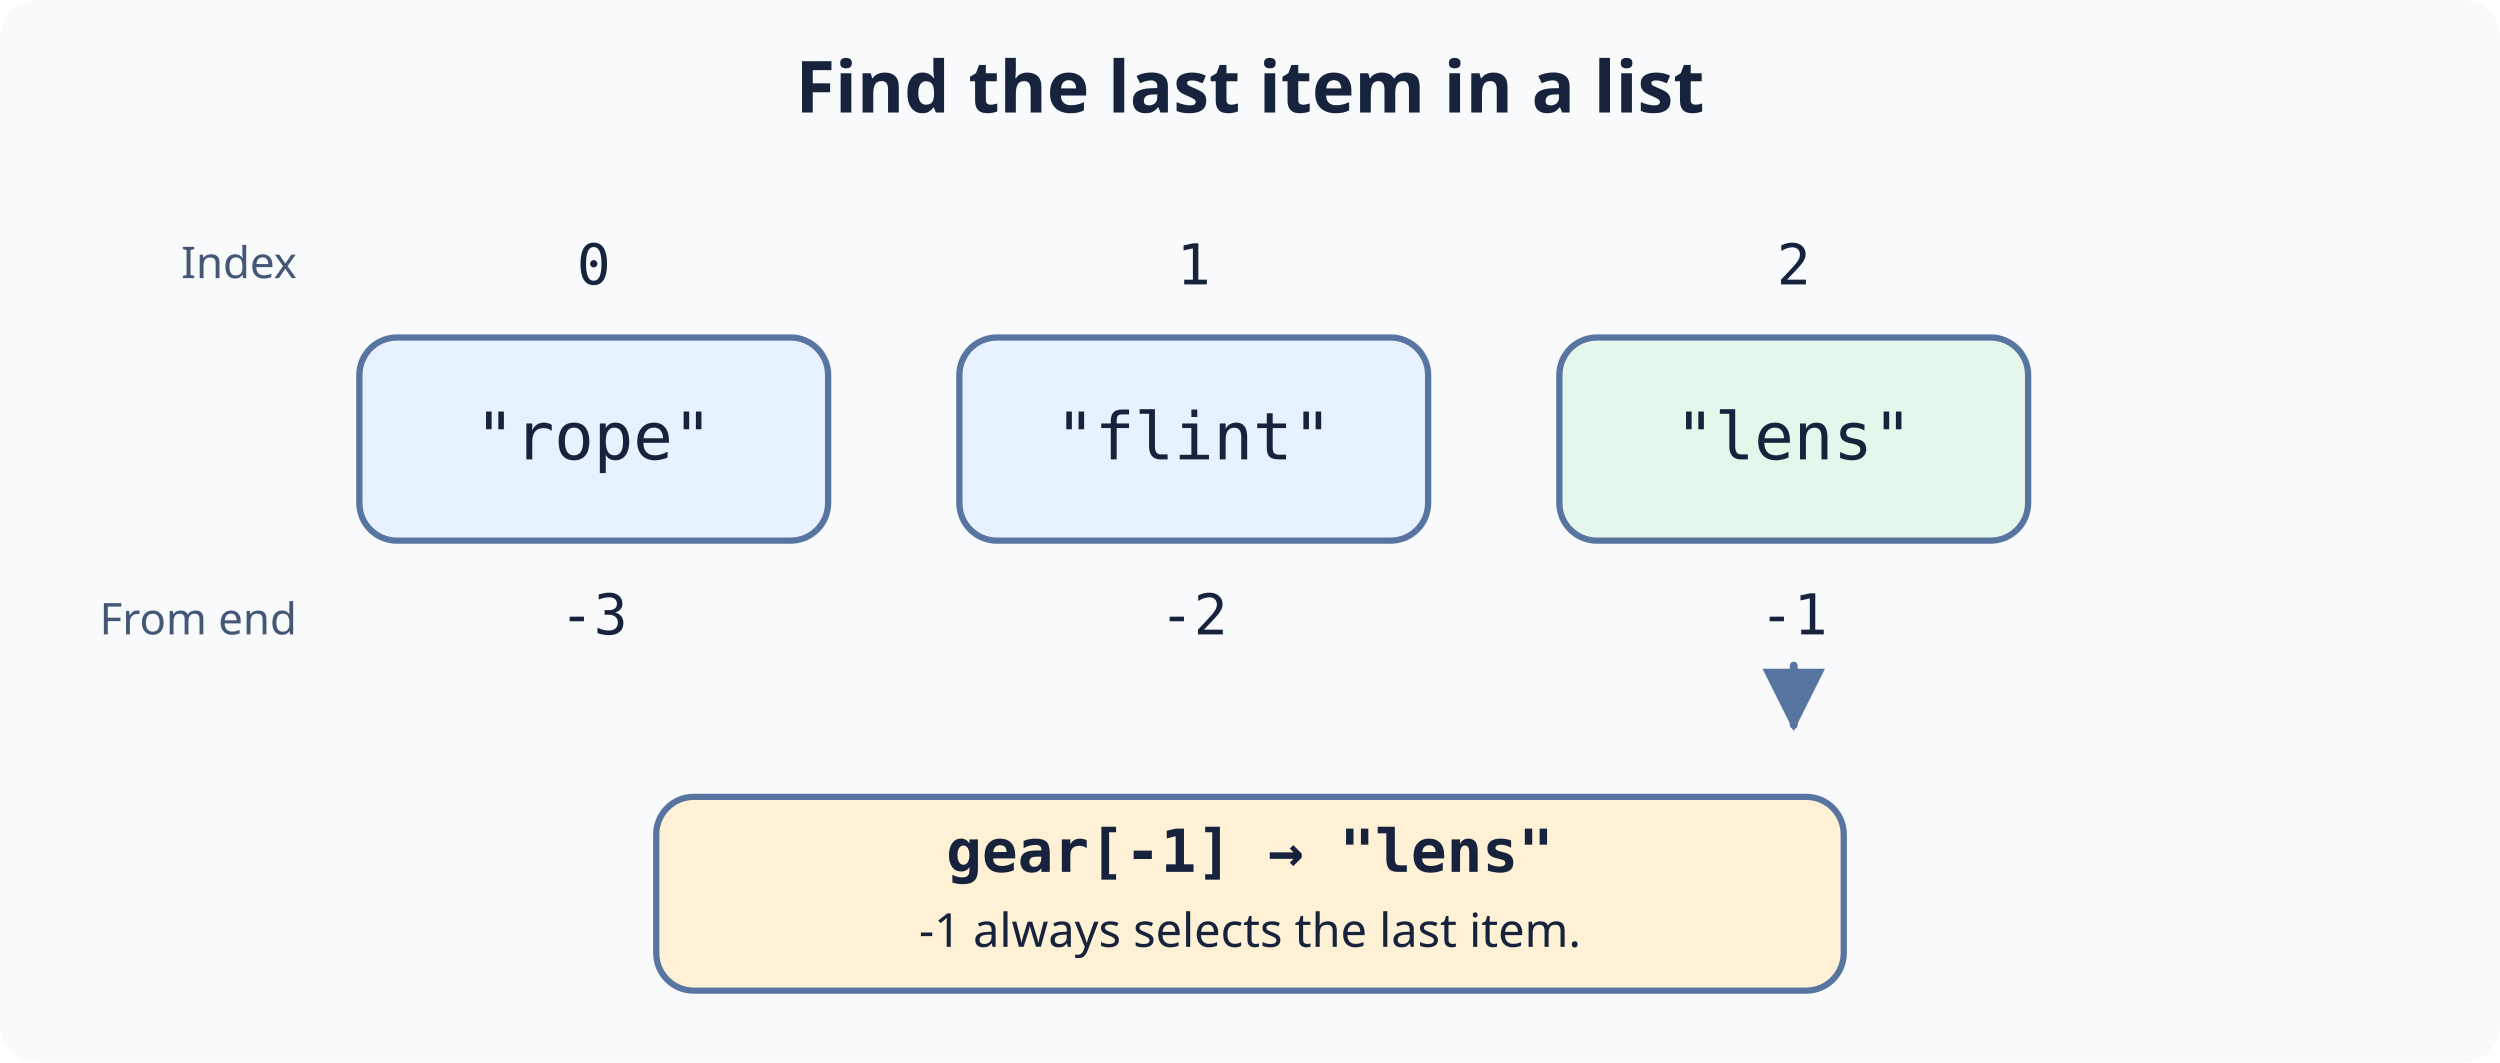
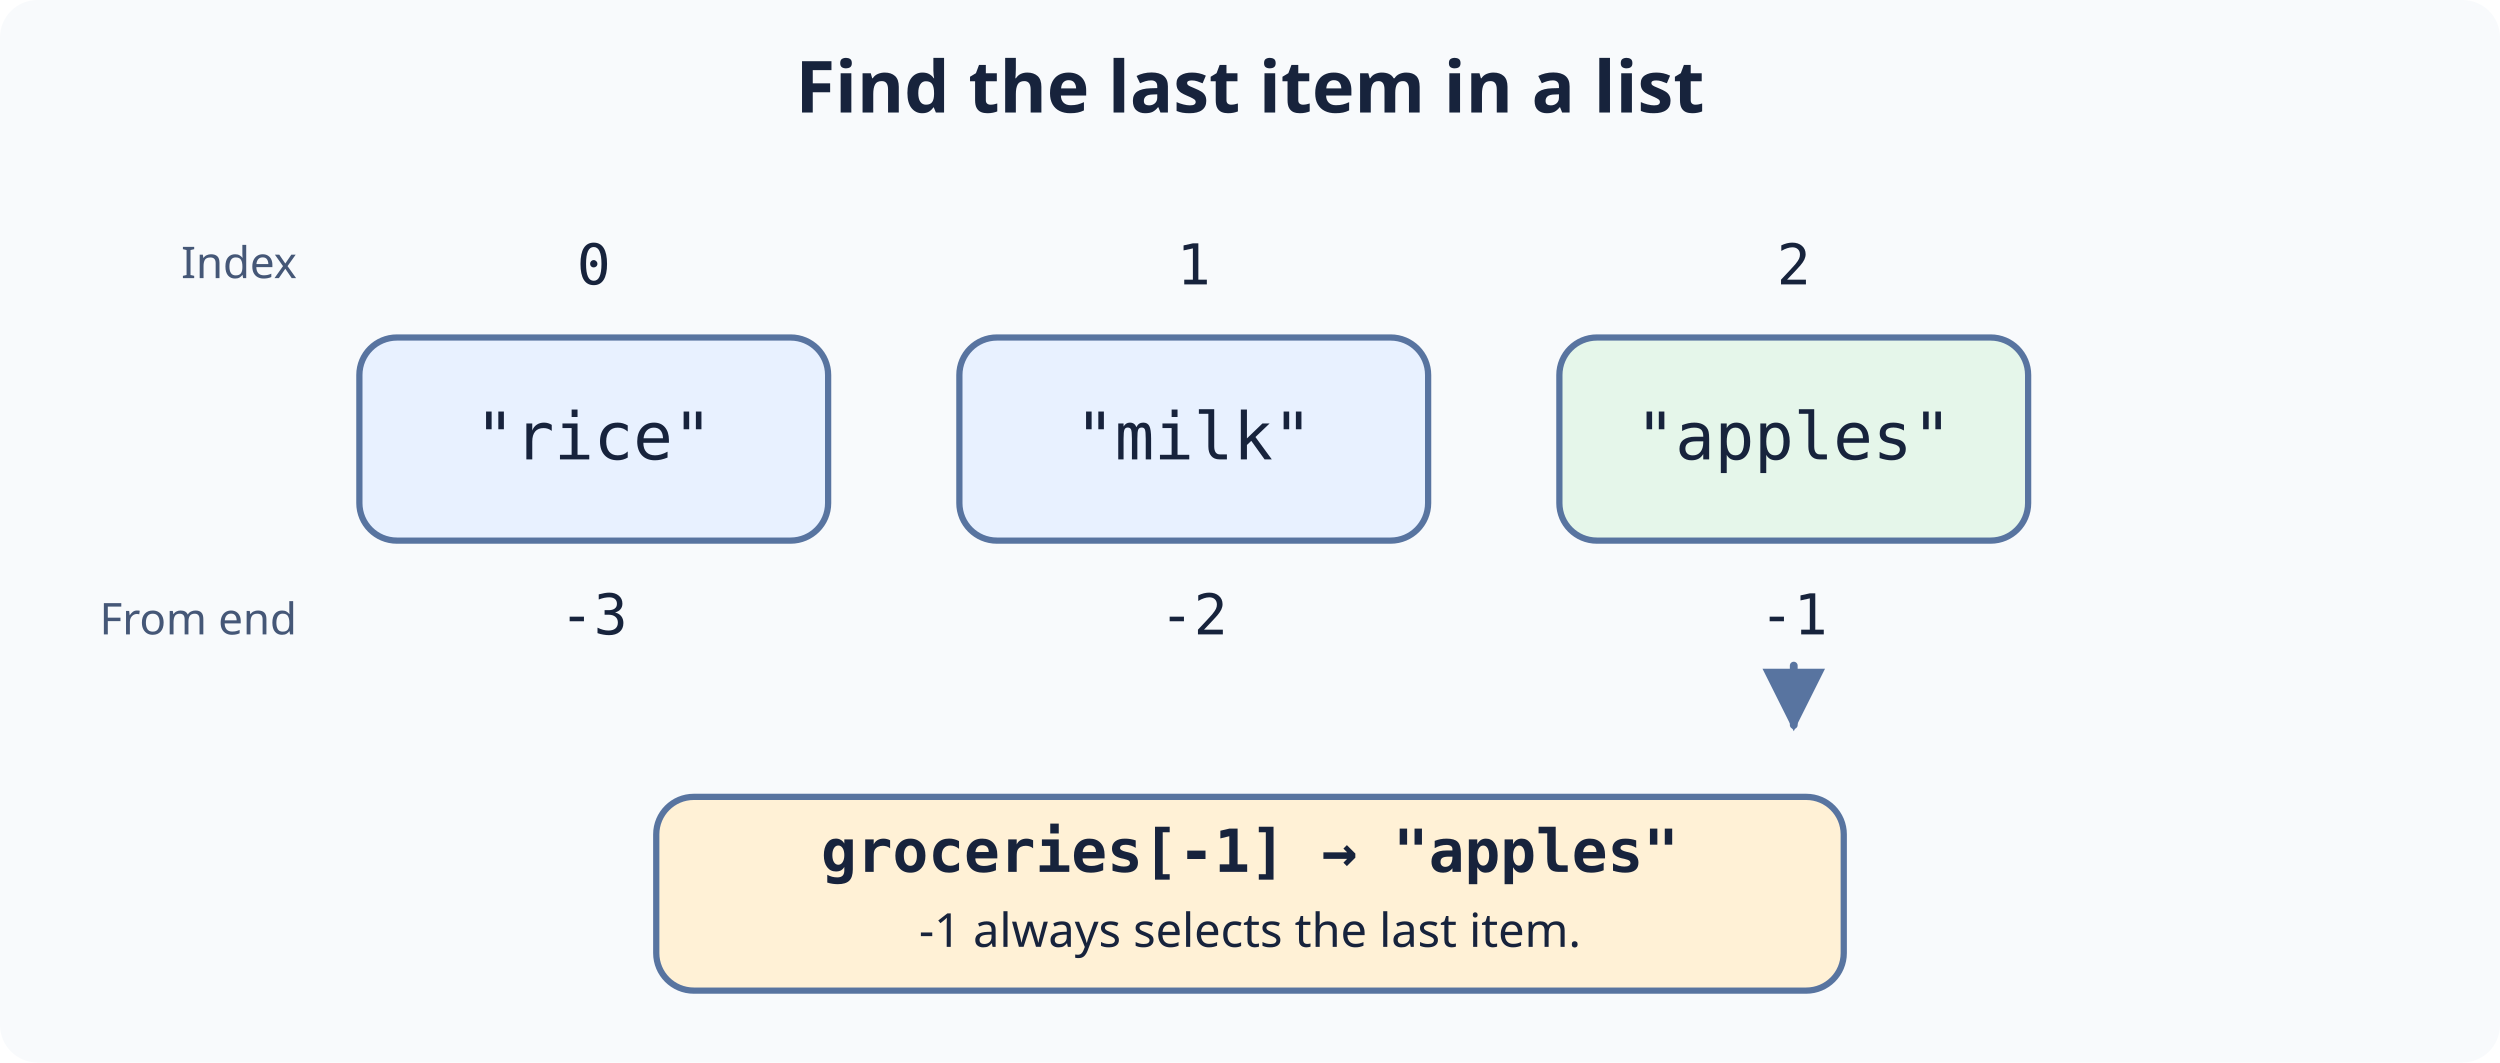
<svg xmlns="http://www.w3.org/2000/svg" viewBox="0 0 800 340" role="img" aria-labelledby="title desc">
  <rect width="800" height="340" fill="#f8fafc" rx="12" />
  <defs>
    <marker id="arrow" viewBox="0 0 10 10" markerWidth="8" markerHeight="8" refX="9" refY="5" orient="auto-start-reverse">
      <path d="M0 0 L10 5 L0 10 Z" fill="#5874a0" />
    </marker>
  </defs>
  <text x="400" y="36" text-anchor="middle" font-family="sans-serif" font-size="23" font-weight="700" fill="#17233c">Find the last item in a list</text>
  <text x="95" y="89" text-anchor="end" font-family="sans-serif" font-size="14" font-weight="400" fill="#455777">Index</text>
  <text x="190" y="91" text-anchor="middle" font-family="monospace" font-size="18" font-weight="400" fill="#17233c">0</text>
  <rect x="115" y="108" width="150" height="65" rx="12" fill="#e8f1ff" stroke="#5874a0" stroke-width="2" />
-   <text x="190" y="147" text-anchor="middle" font-family="monospace" font-size="21" font-weight="400" fill="#17233c">"rope"</text>
+   <text x="190" y="147" text-anchor="middle" font-family="monospace" font-size="21" font-weight="400" fill="#17233c">"rice"</text>
  <text x="190" y="203" text-anchor="middle" font-family="monospace" font-size="18" font-weight="400" fill="#17233c">-3</text>
  <text x="382" y="91" text-anchor="middle" font-family="monospace" font-size="18" font-weight="400" fill="#17233c">1</text>
  <rect x="307" y="108" width="150" height="65" rx="12" fill="#e8f1ff" stroke="#5874a0" stroke-width="2" />
-   <text x="382" y="147" text-anchor="middle" font-family="monospace" font-size="21" font-weight="400" fill="#17233c">"flint"</text>
+   <text x="382" y="147" text-anchor="middle" font-family="monospace" font-size="21" font-weight="400" fill="#17233c">"milk"</text>
  <text x="382" y="203" text-anchor="middle" font-family="monospace" font-size="18" font-weight="400" fill="#17233c">-2</text>
  <text x="574" y="91" text-anchor="middle" font-family="monospace" font-size="18" font-weight="400" fill="#17233c">2</text>
  <rect x="499" y="108" width="150" height="65" rx="12" fill="#e5f6ea" stroke="#5874a0" stroke-width="2" />
-   <text x="574" y="147" text-anchor="middle" font-family="monospace" font-size="21" font-weight="400" fill="#17233c">"lens"</text>
+   <text x="574" y="147" text-anchor="middle" font-family="monospace" font-size="21" font-weight="400" fill="#17233c">"apples"</text>
  <text x="574" y="203" text-anchor="middle" font-family="monospace" font-size="18" font-weight="400" fill="#17233c">-1</text>
  <text x="95" y="203" text-anchor="end" font-family="sans-serif" font-size="14" font-weight="400" fill="#455777">From end</text>
  <path d="M574 213 V232" fill="none" stroke="#5874a0" stroke-width="2.5" stroke-linecap="round" stroke-linejoin="round" marker-end="url(#arrow)" />
  <rect x="210" y="255" width="380" height="62" rx="12" fill="#fff1d6" stroke="#5874a0" stroke-width="2" />
-   <text x="400" y="279" text-anchor="middle" font-family="monospace" font-size="19" font-weight="700" fill="#17233c">gear[-1]  →  "lens"</text>
+   <text x="400" y="279" text-anchor="middle" font-family="monospace" font-size="19" font-weight="700" fill="#17233c">groceries[-1]  →  "apples"</text>
  <text x="400" y="303" text-anchor="middle" font-family="sans-serif" font-size="15" font-weight="400" fill="#17233c">-1 always selects the last item.</text>
</svg>
